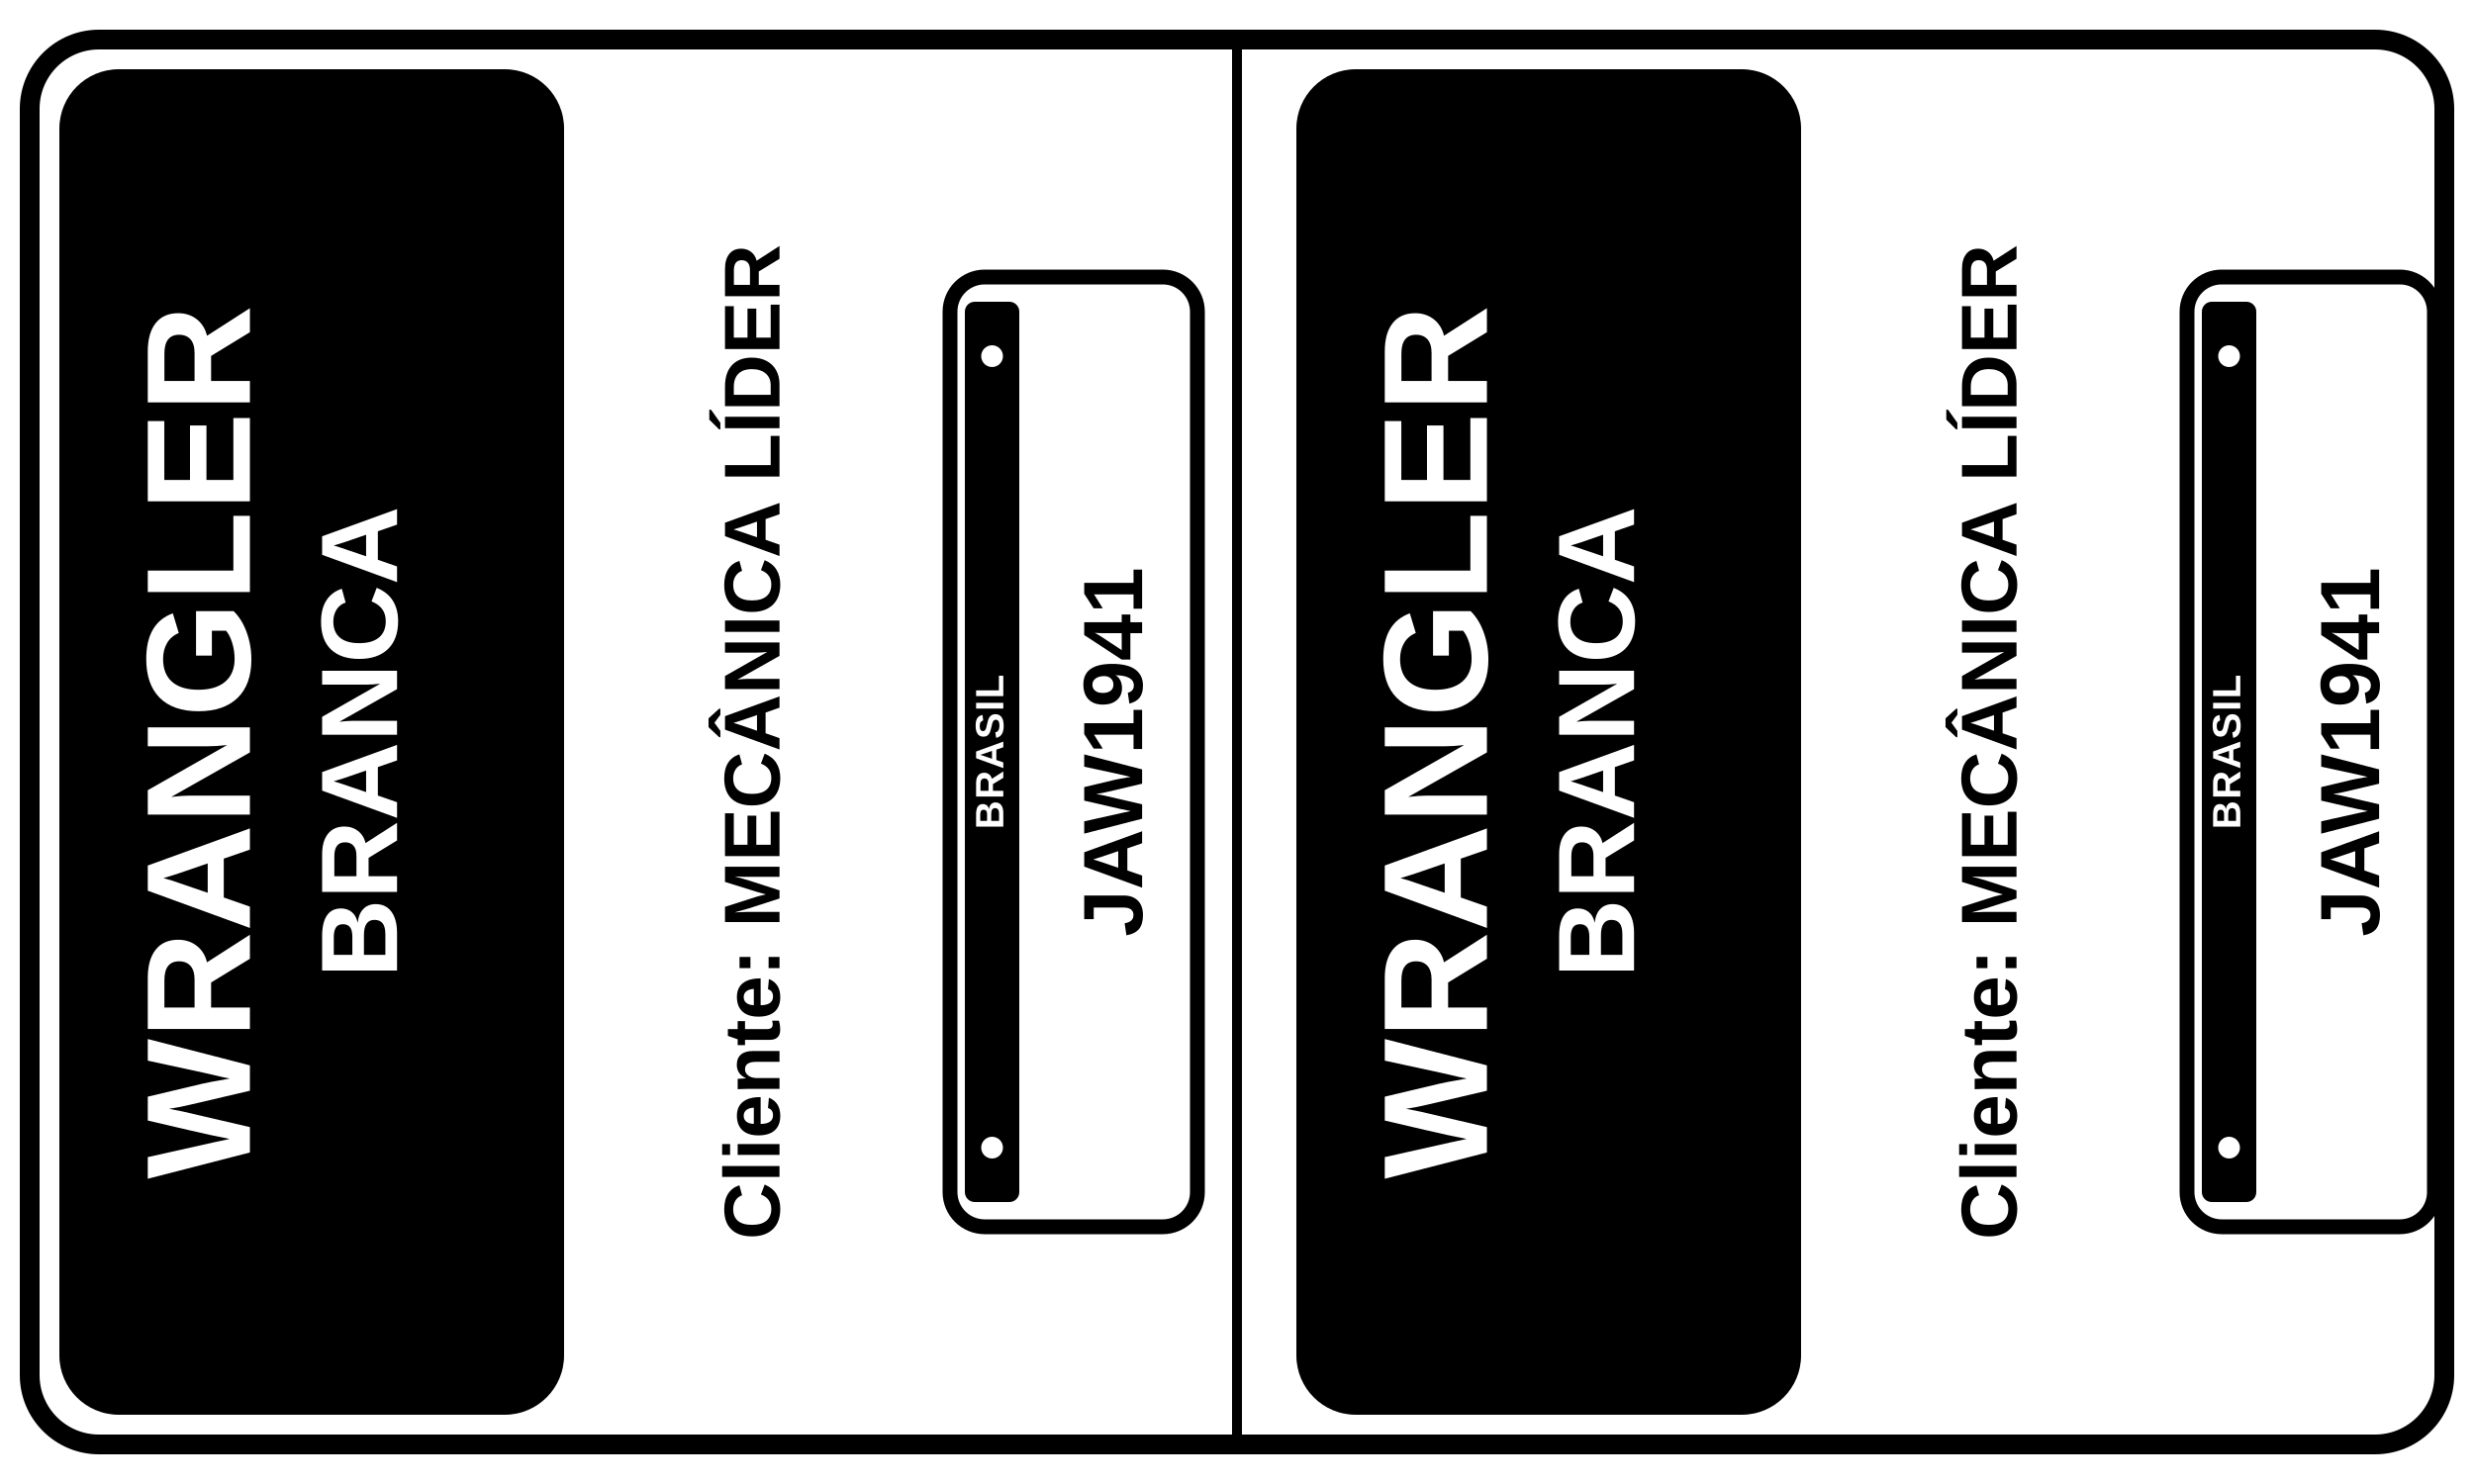
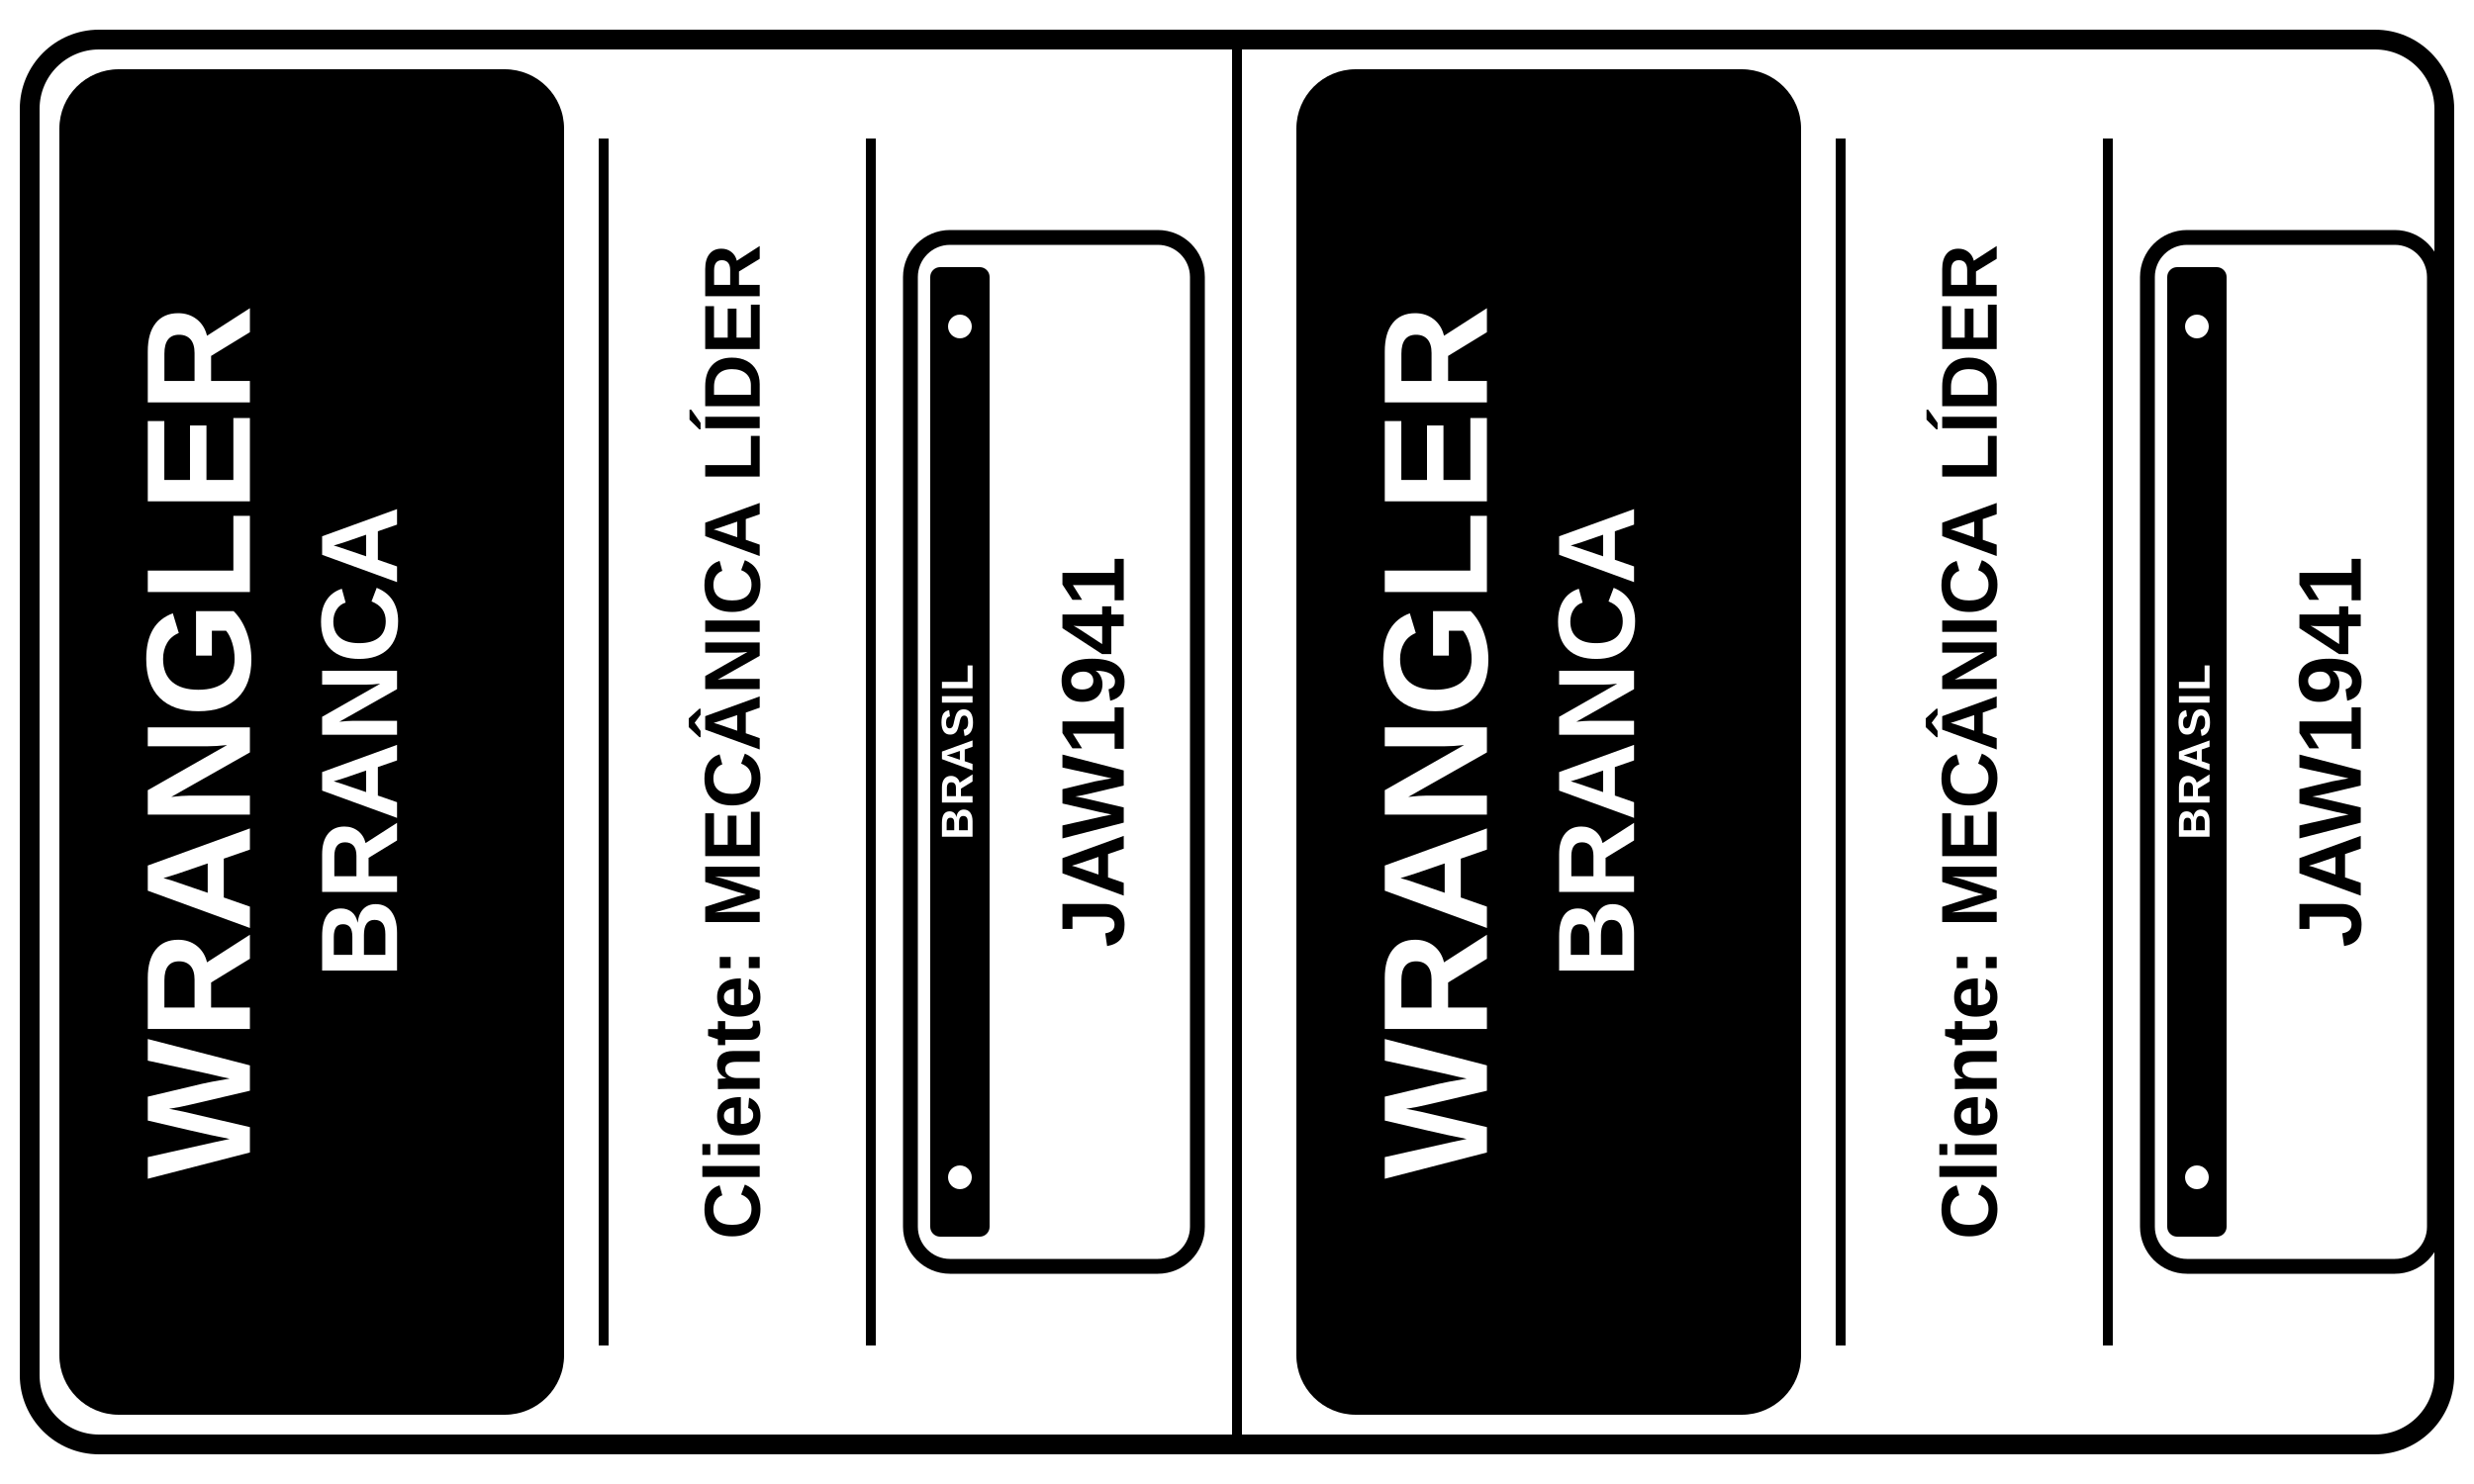
<svg xmlns="http://www.w3.org/2000/svg" width="50mm" height="30mm" viewBox="0 0 500 300" data-template="etiqueta_chaves_BASE_50x30" data-dpi-reference="203" data-bitmap-reference="384x240">
  <defs>
    <style type="text/css">
      .chave-field {
        fill: #000000;
        font-family: Arial, Helvetica, sans-serif;
        font-weight: 700;
        text-anchor: middle;
        dominant-baseline: middle;
      }
      .chave-field-on-black {
        fill: #ffffff;
        font-family: Arial, Helvetica, sans-serif;
        font-weight: 800;
        text-anchor: middle;
        dominant-baseline: middle;
      }
      .chave-brasil {
        fill: #ffffff;
        font-family: Arial, Helvetica, sans-serif;
        font-weight: 800;
-         font-size: 8px;
-         letter-spacing: 0.3px;
+         font-size: 9px;
+         letter-spacing: 0.4px;
        text-anchor: middle;
        dominant-baseline: middle;
      }
    </style>
  </defs>
  <rect x="0" y="0" width="500" height="300" fill="#ffffff" />
  <rect x="6" y="8" width="488" height="284" rx="14" ry="14" fill="none" stroke="#000000" stroke-width="4" />
  <line x1="250" y1="10" x2="250" y2="290" stroke="#000000" stroke-width="2" />
  <g id="art-face-1">
    <rect id="faixa-preta-1" x="12" y="14" width="102" height="272" rx="12" ry="12" fill="#000000" />
-     <rect x="192" y="56" width="50" height="192" rx="7" ry="7" fill="#ffffff" stroke="#000000" stroke-width="3" />
-     <rect x="195" y="61" width="11" height="182" rx="2" ry="2" fill="#000000" />
-     <circle cx="200.5" cy="72" r="2.2" fill="#ffffff" />
-     <circle cx="200.5" cy="232" r="2.2" fill="#ffffff" />
-     <text class="chave-brasil" transform="rotate(-90 200.5 152)" x="200.5" y="152">BRASIL</text>
+     <line x1="122" y1="28" x2="122" y2="272" stroke="#000000" stroke-width="2" />
+     <line x1="176" y1="28" x2="176" y2="272" stroke="#000000" stroke-width="2" />
+     <rect x="184" y="48" width="58" height="208" rx="8" ry="8" fill="#ffffff" stroke="#000000" stroke-width="3" />
+     <rect x="188" y="54" width="12" height="196" rx="2" ry="2" fill="#000000" />
+     <circle cx="194" cy="66" r="2.4" fill="#ffffff" />
+     <circle cx="194" cy="238" r="2.4" fill="#ffffff" />
+     <text class="chave-brasil" transform="rotate(-90 194 152)" x="194" y="152">BRASIL</text>
  </g>
  <g id="art-face-2">
    <rect id="faixa-preta-2" x="262" y="14" width="102" height="272" rx="12" ry="12" fill="#000000" />
-     <rect x="442" y="56" width="50" height="192" rx="7" ry="7" fill="#ffffff" stroke="#000000" stroke-width="3" />
-     <rect x="445" y="61" width="11" height="182" rx="2" ry="2" fill="#000000" />
-     <circle cx="450.5" cy="72" r="2.2" fill="#ffffff" />
-     <circle cx="450.5" cy="232" r="2.2" fill="#ffffff" />
-     <text class="chave-brasil" transform="rotate(-90 450.5 152)" x="450.5" y="152">BRASIL</text>
+     <line x1="372" y1="28" x2="372" y2="272" stroke="#000000" stroke-width="2" />
+     <line x1="426" y1="28" x2="426" y2="272" stroke="#000000" stroke-width="2" />
+     <rect x="434" y="48" width="58" height="208" rx="8" ry="8" fill="#ffffff" stroke="#000000" stroke-width="3" />
+     <rect x="438" y="54" width="12" height="196" rx="2" ry="2" fill="#000000" />
+     <circle cx="444" cy="66" r="2.4" fill="#ffffff" />
+     <circle cx="444" cy="238" r="2.4" fill="#ffffff" />
+     <text class="chave-brasil" transform="rotate(-90 444 152)" x="444" y="152">BRASIL</text>
  </g>
  <g id="fields-face-1">
    <text id="modelo-1" data-field="modelo" data-on-black="1" class="chave-field-on-black" fill="#ffffff" font-size="30" text-anchor="middle" data-max-width="248" x="42" y="150" transform="rotate(-90 42 150)">WRANGLER</text>
    <text id="cor-1" data-field="cor" data-on-black="1" class="chave-field-on-black" fill="#ffffff" font-size="22" text-anchor="middle" data-max-width="236" x="74" y="150" transform="rotate(-90 74 150)">BRANCA</text>
-     <text id="cliente-1" data-field="cliente" class="chave-field" fill="#000000" font-size="16" text-anchor="middle" data-max-width="248" x="153" y="150" transform="rotate(-90 153 150)">Cliente: MECÂNICA LÍDER</text>
-     <text id="placa-1" data-field="placa" class="chave-field" fill="#000000" font-size="17" text-anchor="middle" data-max-width="124" x="226" y="152" transform="rotate(-90 226 152)">JAW1941</text>
+     <text id="cliente-1" data-field="cliente" class="chave-field" fill="#000000" font-size="16" text-anchor="middle" data-max-width="248" x="149" y="150" transform="rotate(-90 149 150)">Cliente: MECÂNICA LÍDER</text>
+     <text id="placa-1" data-field="placa" class="chave-field" fill="#000000" font-size="18" text-anchor="middle" data-max-width="140" x="222" y="152" transform="rotate(-90 222 152)">JAW1941</text>
  </g>
  <g id="fields-face-2">
    <text id="modelo-2" data-field="modelo" data-on-black="1" class="chave-field-on-black" fill="#ffffff" font-size="30" text-anchor="middle" data-max-width="248" x="292" y="150" transform="rotate(-90 292 150)">WRANGLER</text>
    <text id="cor-2" data-field="cor" data-on-black="1" class="chave-field-on-black" fill="#ffffff" font-size="22" text-anchor="middle" data-max-width="236" x="324" y="150" transform="rotate(-90 324 150)">BRANCA</text>
-     <text id="cliente-2" data-field="cliente" class="chave-field" fill="#000000" font-size="16" text-anchor="middle" data-max-width="248" x="403" y="150" transform="rotate(-90 403 150)">Cliente: MECÂNICA LÍDER</text>
-     <text id="placa-2" data-field="placa" class="chave-field" fill="#000000" font-size="17" text-anchor="middle" data-max-width="124" x="476" y="152" transform="rotate(-90 476 152)">JAW1941</text>
+     <text id="cliente-2" data-field="cliente" class="chave-field" fill="#000000" font-size="16" text-anchor="middle" data-max-width="248" x="399" y="150" transform="rotate(-90 399 150)">Cliente: MECÂNICA LÍDER</text>
+     <text id="placa-2" data-field="placa" class="chave-field" fill="#000000" font-size="18" text-anchor="middle" data-max-width="140" x="472" y="152" transform="rotate(-90 472 152)">JAW1941</text>
  </g>
</svg>
